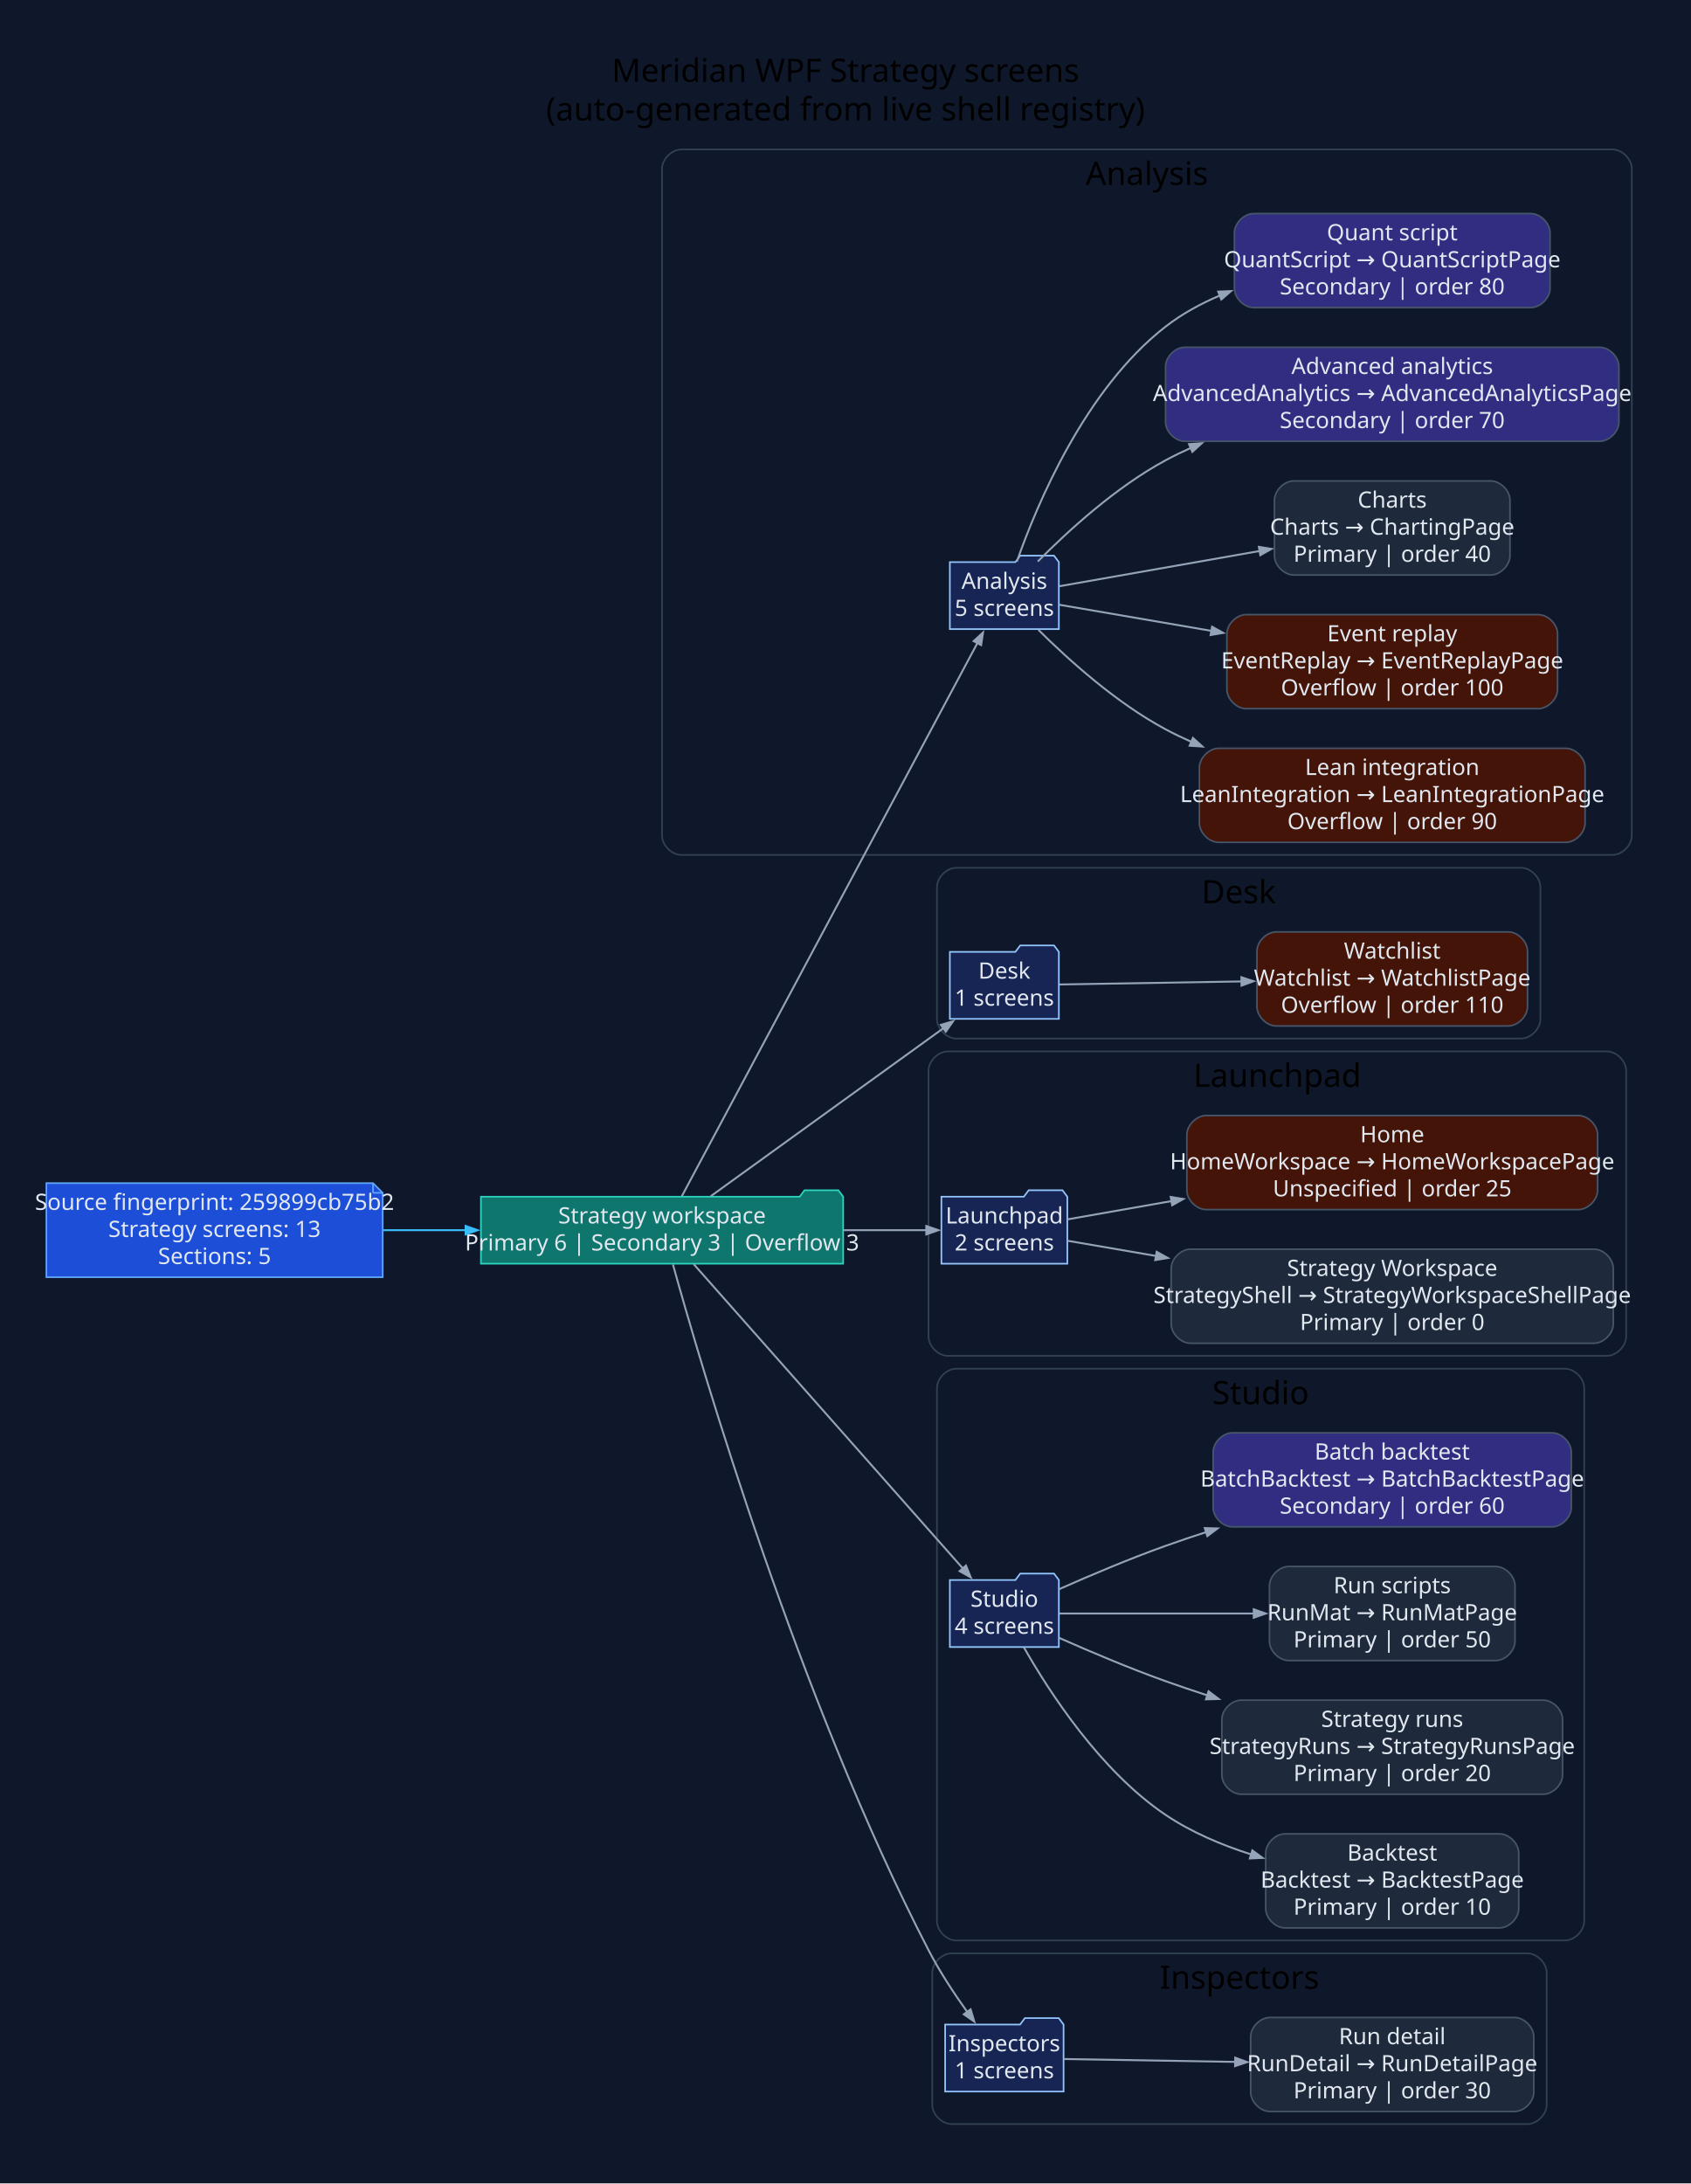
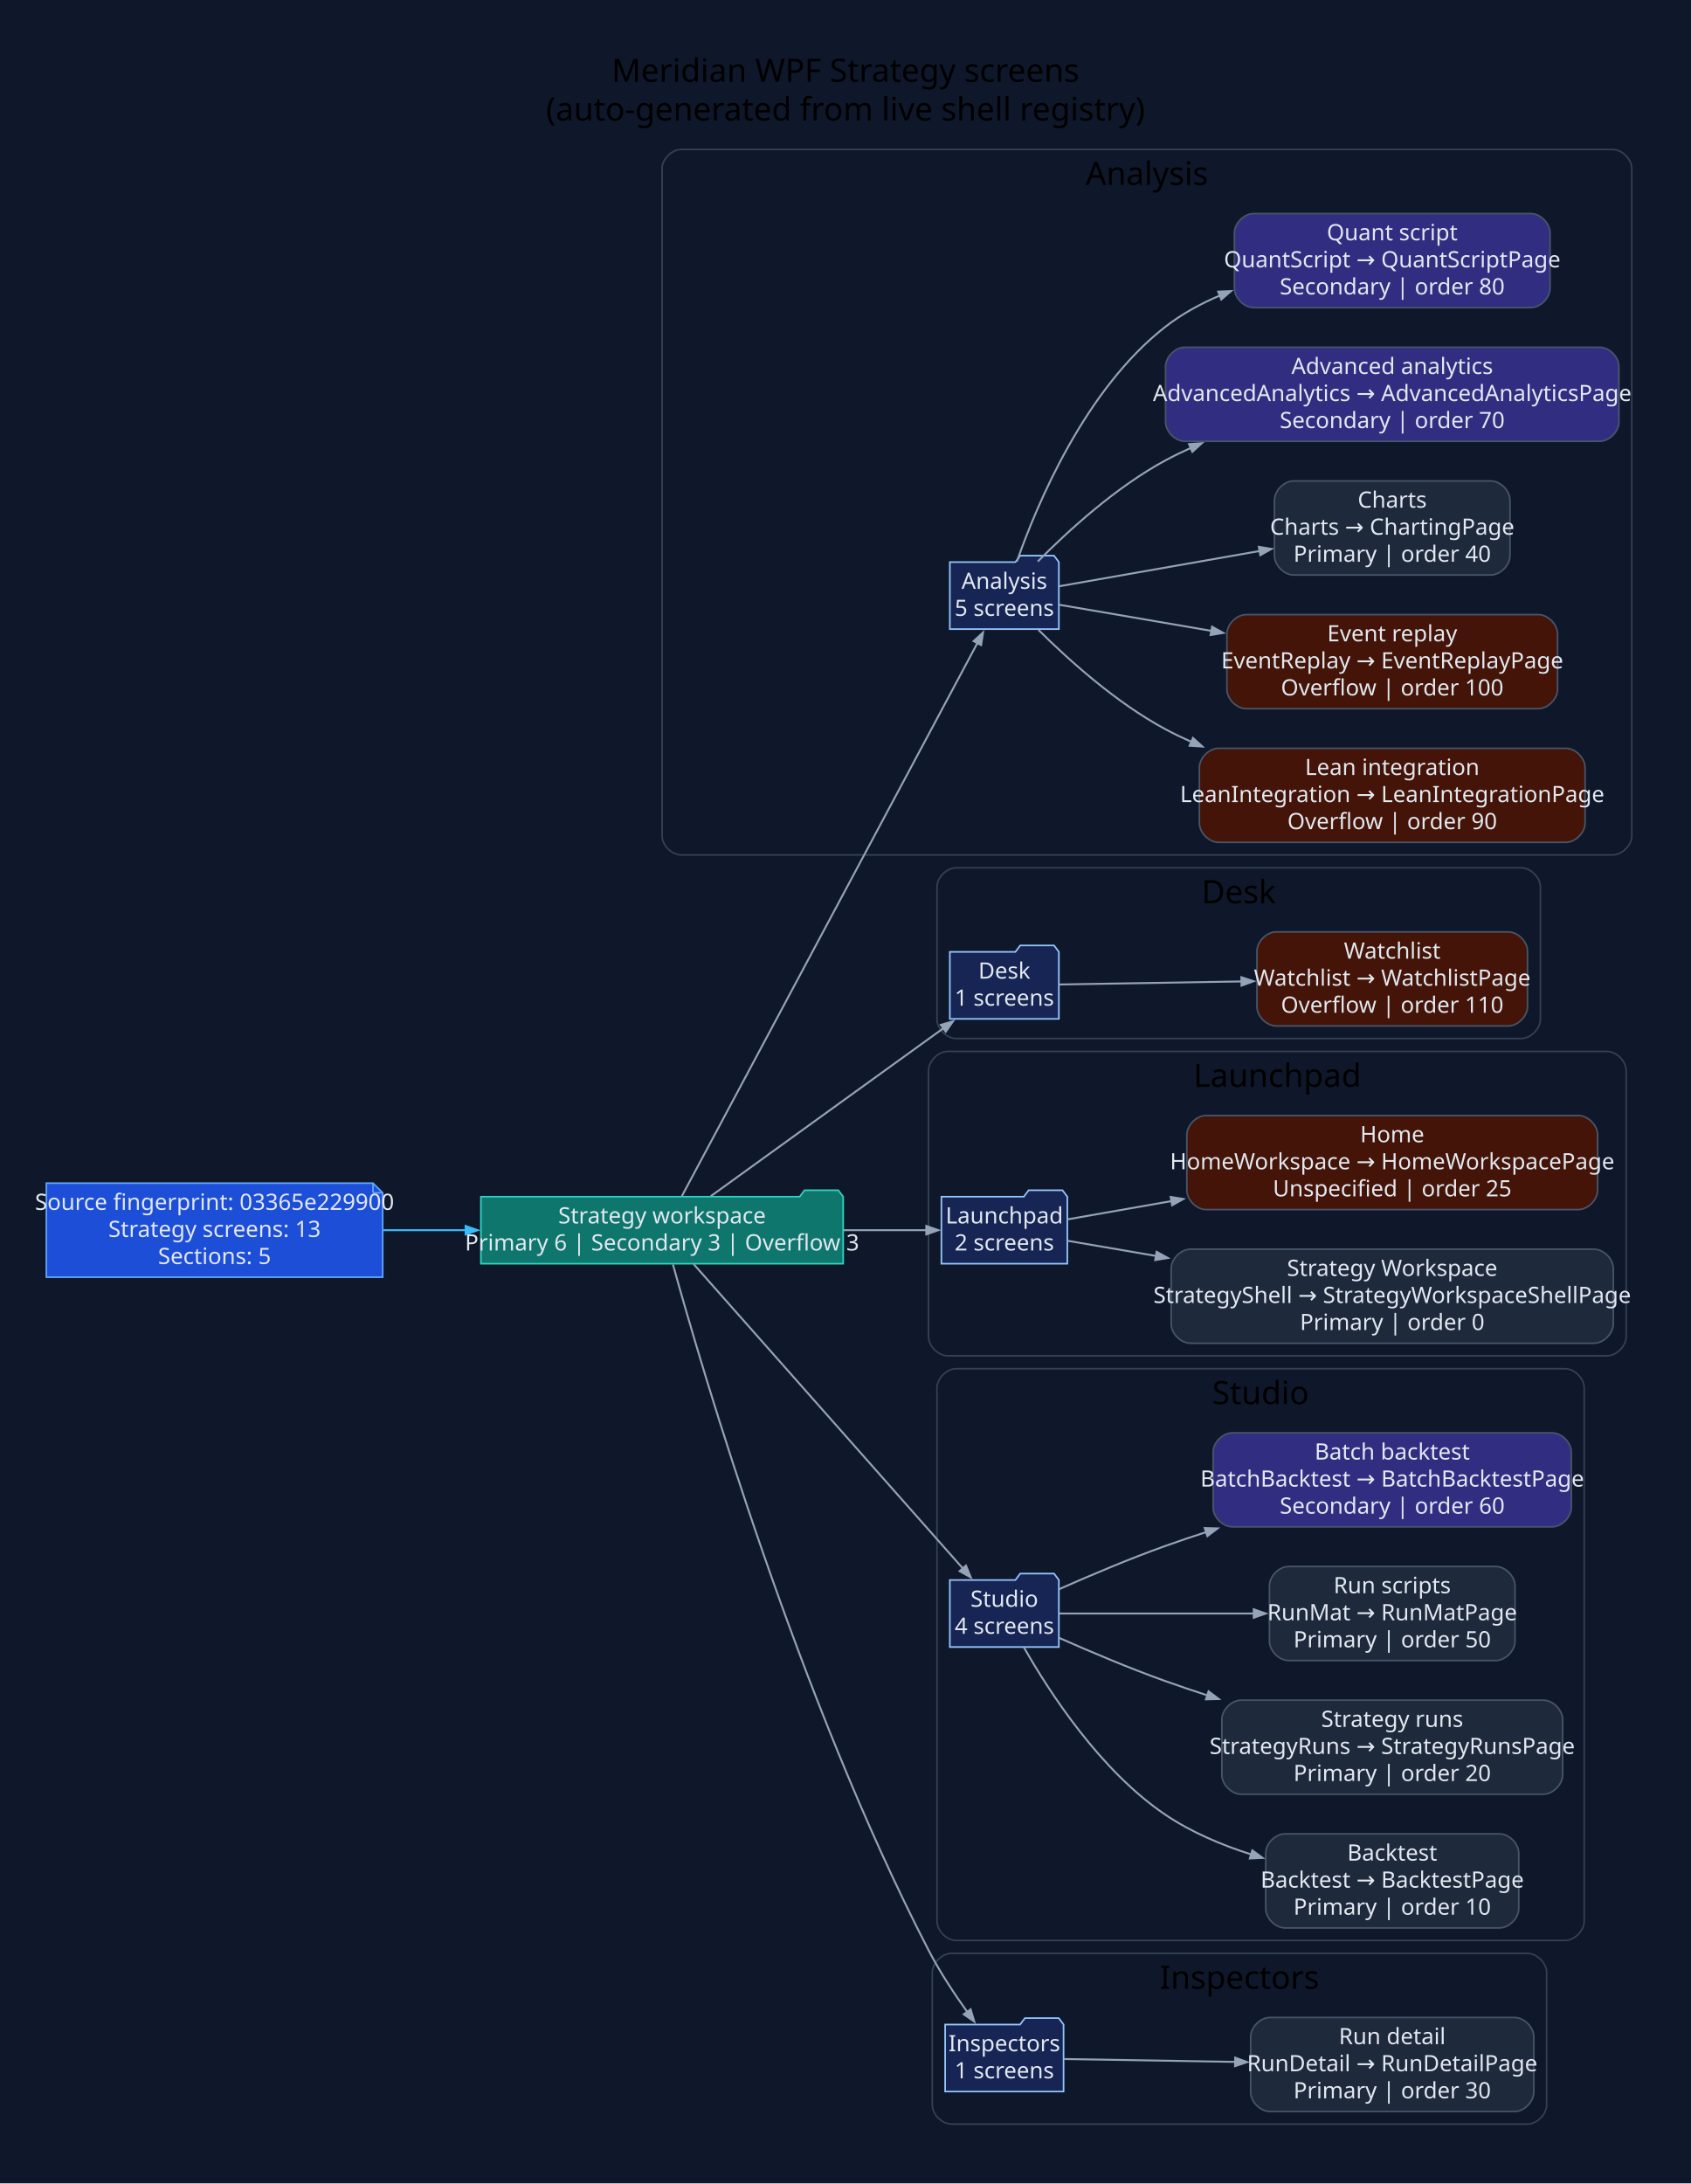
<svg xmlns="http://www.w3.org/2000/svg" width="1050pt" height="1356pt" viewBox="0.00 0.00 1050.00 1356.00">
  <g id="graph0" class="graph" transform="scale(1 1) rotate(0) translate(28.8 1326.8)">
    <polygon fill="#0f172a" stroke="none" points="-28.8,28.8 -28.8,-1326.8 1021.32,-1326.8 1021.32,28.8 -28.8,28.8" />
    <text xml:space="preserve" text-anchor="middle" x="496.26" y="-1276" font-family="Segoe UI" font-size="20.00">Meridian WPF Strategy screens</text>
    <text xml:space="preserve" text-anchor="middle" x="496.26" y="-1252" font-family="Segoe UI" font-size="20.00">(auto-generated from live shell registry)</text>
    <g id="clust1" class="cluster">
      <path fill="#0f172a" stroke="#334155" d="M394.32,-796C394.32,-796 972.52,-796 972.52,-796 978.52,-796 984.52,-802 984.52,-808 984.52,-808 984.52,-1222 984.52,-1222 984.52,-1228 978.52,-1234 972.52,-1234 972.52,-1234 394.32,-1234 394.32,-1234 388.32,-1234 382.32,-1228 382.32,-1222 382.32,-1222 382.32,-808 382.32,-808 382.32,-802 388.32,-796 394.32,-796" />
      <text xml:space="preserve" text-anchor="middle" x="683.42" y="-1212" font-family="Segoe UI" font-size="20.00">Analysis</text>
    </g>
    <g id="clust2" class="cluster">
      <path fill="#0f172a" stroke="#334155" d="M565.04,-682C565.04,-682 915.76,-682 915.76,-682 921.76,-682 927.76,-688 927.76,-694 927.76,-694 927.76,-776 927.76,-776 927.76,-782 921.76,-788 915.76,-788 915.76,-788 565.04,-788 565.04,-788 559.04,-788 553.04,-782 553.04,-776 553.04,-776 553.04,-694 553.04,-694 553.04,-688 559.04,-682 565.04,-682" />
      <text xml:space="preserve" text-anchor="middle" x="740.4" y="-766" font-family="Segoe UI" font-size="20.00">Desk</text>
    </g>
    <g id="clust3" class="cluster">
      <path fill="#0f172a" stroke="#334155" d="M559.8,-485C559.8,-485 969.03,-485 969.03,-485 975.03,-485 981.03,-491 981.03,-497 981.03,-497 981.03,-662 981.03,-662 981.03,-668 975.03,-674 969.03,-674 969.03,-674 559.8,-674 559.8,-674 553.8,-674 547.8,-668 547.8,-662 547.8,-662 547.8,-497 547.8,-497 547.8,-491 553.8,-485 559.8,-485" />
      <text xml:space="preserve" text-anchor="middle" x="764.41" y="-652" font-family="Segoe UI" font-size="20.00">Launchpad</text>
    </g>
    <g id="clust4" class="cluster">
      <path fill="#0f172a" stroke="#334155" d="M565.04,-122C565.04,-122 942.97,-122 942.97,-122 948.97,-122 954.97,-128 954.97,-134 954.97,-134 954.97,-465 954.97,-465 954.97,-471 948.97,-477 942.97,-477 942.97,-477 565.04,-477 565.04,-477 559.04,-477 553.04,-471 553.04,-465 553.04,-465 553.04,-134 553.04,-134 553.04,-128 559.04,-122 565.04,-122" />
      <text xml:space="preserve" text-anchor="middle" x="754.01" y="-455" font-family="Segoe UI" font-size="20.00">Studio</text>
    </g>
    <g id="clust5" class="cluster">
      <path fill="#0f172a" stroke="#334155" d="M562.12,-8C562.12,-8 919.66,-8 919.66,-8 925.66,-8 931.66,-14 931.66,-20 931.66,-20 931.66,-102 931.66,-102 931.66,-108 925.66,-114 919.66,-114 919.66,-114 562.12,-114 562.12,-114 556.12,-114 550.12,-108 550.12,-102 550.12,-102 550.12,-20 550.12,-20 550.12,-14 556.12,-8 562.12,-8" />
      <text xml:space="preserve" text-anchor="middle" x="740.89" y="-92" font-family="Segoe UI" font-size="20.00">Inspectors</text>
    </g>
    <g id="node1" class="node">
      <polygon fill="#1d4ed8" stroke="#60a5fa" points="202.85,-592.2 0,-592.2 0,-533.8 208.85,-533.8 208.85,-586.2 202.85,-592.2" />
      <polyline fill="none" stroke="#60a5fa" points="202.85,-592.2 202.85,-586.2" />
      <polyline fill="none" stroke="#60a5fa" points="208.85,-586.2 202.85,-586.2" />
-       <text xml:space="preserve" text-anchor="middle" x="104.42" y="-575.6" font-family="Segoe UI" font-size="14.00" fill="#e2e8f0">Source fingerprint: 259899cb75b2</text>
+       <text xml:space="preserve" text-anchor="middle" x="104.42" y="-575.6" font-family="Segoe UI" font-size="14.00" fill="#e2e8f0">Source fingerprint: 03365e229900</text>
      <text xml:space="preserve" text-anchor="middle" x="104.42" y="-558.8" font-family="Segoe UI" font-size="14.00" fill="#e2e8f0">Strategy screens: 13</text>
      <text xml:space="preserve" text-anchor="middle" x="104.42" y="-542" font-family="Segoe UI" font-size="14.00" fill="#e2e8f0">Sections: 5</text>
    </g>
    <g id="node2" class="node">
      <polygon fill="#0f766e" stroke="#2dd4bf" points="494.8,-583.8 491.8,-587.8 470.8,-587.8 467.8,-583.8 269.85,-583.8 269.85,-542.2 494.8,-542.2 494.8,-583.8" />
      <text xml:space="preserve" text-anchor="middle" x="382.32" y="-567.2" font-family="Segoe UI" font-size="14.00" fill="#e2e8f0">Strategy workspace</text>
      <text xml:space="preserve" text-anchor="middle" x="382.32" y="-550.4" font-family="Segoe UI" font-size="14.00" fill="#e2e8f0">Primary 6 | Secondary 3 | Overflow 3</text>
    </g>
    <g id="edge1" class="edge">
      <path fill="none" stroke="#38bdf8" stroke-width="1.2" d="M209.34,-563C226.12,-563 243.61,-563 260.75,-563" />
      <polygon fill="#38bdf8" stroke="#38bdf8" stroke-width="1.2" points="260.35,-565.63 267.85,-563 260.35,-560.38 260.35,-565.63" />
    </g>
    <g id="node3" class="node">
      <polygon fill="#172554" stroke="#93c5fd" points="628.74,-977.8 625.74,-981.8 604.74,-981.8 601.74,-977.8 561.04,-977.8 561.04,-936.2 628.74,-936.2 628.74,-977.8" />
      <text xml:space="preserve" text-anchor="middle" x="594.89" y="-961.2" font-family="Segoe UI" font-size="14.00" fill="#e2e8f0">Analysis</text>
      <text xml:space="preserve" text-anchor="middle" x="594.89" y="-944.4" font-family="Segoe UI" font-size="14.00" fill="#e2e8f0">5 screens</text>
    </g>
    <g id="edge2" class="edge">
      <path fill="none" stroke="#94a3b8" stroke-width="1.2" d="M394.64,-584.18C429.92,-650.19 537.91,-852.25 578.37,-927.95" />
      <polygon fill="#94a3b8" stroke="#94a3b8" stroke-width="1.2" points="575.81,-928.73 581.66,-934.11 580.44,-926.26 575.81,-928.73" />
    </g>
    <g id="node9" class="node">
      <polygon fill="#172554" stroke="#93c5fd" points="628.74,-735.8 625.74,-739.8 604.74,-739.8 601.74,-735.8 561.04,-735.8 561.04,-694.2 628.74,-694.2 628.74,-735.8" />
      <text xml:space="preserve" text-anchor="middle" x="594.89" y="-719.2" font-family="Segoe UI" font-size="14.00" fill="#e2e8f0">Desk</text>
      <text xml:space="preserve" text-anchor="middle" x="594.89" y="-702.4" font-family="Segoe UI" font-size="14.00" fill="#e2e8f0">1 screens</text>
    </g>
    <g id="edge8" class="edge">
      <path fill="none" stroke="#94a3b8" stroke-width="1.2" d="M412.6,-584.13C450.37,-611.4 516.07,-658.83 557.15,-688.48" />
      <polygon fill="#94a3b8" stroke="#94a3b8" stroke-width="1.2" points="555.43,-690.48 563.05,-692.74 558.51,-686.22 555.43,-690.48" />
    </g>
    <g id="node11" class="node">
      <polygon fill="#172554" stroke="#93c5fd" points="633.99,-583.8 630.99,-587.8 609.99,-587.8 606.99,-583.8 555.8,-583.8 555.8,-542.2 633.99,-542.2 633.99,-583.8" />
      <text xml:space="preserve" text-anchor="middle" x="594.89" y="-567.2" font-family="Segoe UI" font-size="14.00" fill="#e2e8f0">Launchpad</text>
      <text xml:space="preserve" text-anchor="middle" x="594.89" y="-550.4" font-family="Segoe UI" font-size="14.00" fill="#e2e8f0">2 screens</text>
    </g>
    <g id="edge10" class="edge">
      <path fill="none" stroke="#94a3b8" stroke-width="1.2" d="M495.08,-563C513.18,-563 531.02,-563 546.45,-563" />
      <polygon fill="#94a3b8" stroke="#94a3b8" stroke-width="1.2" points="546.42,-565.63 553.92,-563 546.42,-560.38 546.42,-565.63" />
    </g>
    <g id="node14" class="node">
      <polygon fill="#172554" stroke="#93c5fd" points="628.74,-345.8 625.74,-349.8 604.74,-349.8 601.74,-345.8 561.04,-345.8 561.04,-304.2 628.74,-304.2 628.74,-345.8" />
      <text xml:space="preserve" text-anchor="middle" x="594.89" y="-329.2" font-family="Segoe UI" font-size="14.00" fill="#e2e8f0">Studio</text>
      <text xml:space="preserve" text-anchor="middle" x="594.89" y="-312.4" font-family="Segoe UI" font-size="14.00" fill="#e2e8f0">4 screens</text>
    </g>
    <g id="edge13" class="edge">
      <path fill="none" stroke="#94a3b8" stroke-width="1.2" d="M402.01,-541.88C440.1,-498.83 526.69,-400.96 569.29,-352.8" />
      <polygon fill="#94a3b8" stroke="#94a3b8" stroke-width="1.2" points="571.04,-354.79 574.04,-347.43 567.11,-351.31 571.04,-354.79" />
    </g>
    <g id="node19" class="node">
      <polygon fill="#172554" stroke="#93c5fd" points="631.66,-69.8 628.66,-73.8 607.66,-73.8 604.66,-69.8 558.12,-69.8 558.12,-28.2 631.66,-28.2 631.66,-69.8" />
      <text xml:space="preserve" text-anchor="middle" x="594.89" y="-53.2" font-family="Segoe UI" font-size="14.00" fill="#e2e8f0">Inspectors</text>
      <text xml:space="preserve" text-anchor="middle" x="594.89" y="-36.4" font-family="Segoe UI" font-size="14.00" fill="#e2e8f0">1 screens</text>
    </g>
    <g id="edge18" class="edge">
      <path fill="none" stroke="#94a3b8" stroke-width="1.2" d="M389.09,-541.72C407.3,-476.07 467.22,-271.69 547.8,-116 554.66,-102.73 563.73,-88.98 572,-77.42" />
      <polygon fill="#94a3b8" stroke="#94a3b8" stroke-width="1.2" points="573.93,-79.24 576.23,-71.63 569.69,-76.15 573.93,-79.24" />
    </g>
    <g id="node4" class="node">
      <path fill="#431407" stroke="#475569" d="M943.51,-862.2C943.51,-862.2 728,-862.2 728,-862.2 722,-862.2 716,-856.2 716,-850.2 716,-850.2 716,-815.8 716,-815.8 716,-809.8 722,-803.8 728,-803.8 728,-803.8 943.51,-803.8 943.51,-803.8 949.51,-803.8 955.51,-809.8 955.51,-815.8 955.51,-815.8 955.51,-850.2 955.51,-850.2 955.51,-856.2 949.51,-862.2 943.51,-862.2" />
      <text xml:space="preserve" text-anchor="middle" x="835.75" y="-845.6" font-family="Segoe UI" font-size="14.00" fill="#e2e8f0">Lean integration</text>
      <text xml:space="preserve" text-anchor="middle" x="835.75" y="-828.8" font-family="Segoe UI" font-size="14.00" fill="#e2e8f0">LeanIntegration → LeanIntegrationPage</text>
      <text xml:space="preserve" text-anchor="middle" x="835.75" y="-812" font-family="Segoe UI" font-size="14.00" fill="#e2e8f0">Overflow | order 90</text>
    </g>
    <g id="edge3" class="edge">
      <path fill="none" stroke="#94a3b8" stroke-width="1.2" d="M616.04,-935.74C634.85,-917.03 664.52,-890.3 694.99,-874 700.23,-871.19 705.69,-868.56 711.28,-866.08" />
      <polygon fill="#94a3b8" stroke="#94a3b8" stroke-width="1.2" points="712.01,-868.63 717.89,-863.28 709.96,-863.8 712.01,-868.63" />
    </g>
    <g id="node5" class="node">
      <path fill="#431407" stroke="#475569" d="M926.42,-945.2C926.42,-945.2 745.09,-945.2 745.09,-945.2 739.09,-945.2 733.09,-939.2 733.09,-933.2 733.09,-933.2 733.09,-898.8 733.09,-898.8 733.09,-892.8 739.09,-886.8 745.09,-886.8 745.09,-886.8 926.42,-886.8 926.42,-886.8 932.42,-886.8 938.42,-892.8 938.42,-898.8 938.42,-898.8 938.42,-933.2 938.42,-933.2 938.42,-939.2 932.42,-945.2 926.42,-945.2" />
      <text xml:space="preserve" text-anchor="middle" x="835.75" y="-928.6" font-family="Segoe UI" font-size="14.00" fill="#e2e8f0">Event replay</text>
      <text xml:space="preserve" text-anchor="middle" x="835.75" y="-911.8" font-family="Segoe UI" font-size="14.00" fill="#e2e8f0">EventReplay → EventReplayPage</text>
      <text xml:space="preserve" text-anchor="middle" x="835.75" y="-895" font-family="Segoe UI" font-size="14.00" fill="#e2e8f0">Overflow | order 100</text>
    </g>
    <g id="edge4" class="edge">
      <path fill="none" stroke="#94a3b8" stroke-width="1.2" d="M629.11,-951.3C653.82,-947.06 689.07,-941.01 723.43,-935.11" />
      <polygon fill="#94a3b8" stroke="#94a3b8" stroke-width="1.2" points="723.87,-937.7 730.82,-933.84 722.98,-932.52 723.87,-937.7" />
    </g>
    <g id="node6" class="node">
      <path fill="#1e293b" stroke="#475569" d="M896.88,-1028.2C896.88,-1028.2 774.62,-1028.2 774.62,-1028.2 768.62,-1028.2 762.62,-1022.2 762.62,-1016.2 762.62,-1016.2 762.62,-981.8 762.62,-981.8 762.62,-975.8 768.62,-969.8 774.62,-969.8 774.62,-969.8 896.88,-969.8 896.88,-969.8 902.88,-969.8 908.88,-975.8 908.88,-981.8 908.88,-981.8 908.88,-1016.2 908.88,-1016.2 908.88,-1022.2 902.88,-1028.2 896.88,-1028.2" />
      <text xml:space="preserve" text-anchor="middle" x="835.75" y="-1011.6" font-family="Segoe UI" font-size="14.00" fill="#e2e8f0">Charts</text>
      <text xml:space="preserve" text-anchor="middle" x="835.75" y="-994.8" font-family="Segoe UI" font-size="14.00" fill="#e2e8f0">Charts → ChartingPage</text>
      <text xml:space="preserve" text-anchor="middle" x="835.75" y="-978" font-family="Segoe UI" font-size="14.00" fill="#e2e8f0">Primary | order 40</text>
    </g>
    <g id="edge5" class="edge">
      <path fill="none" stroke="#94a3b8" stroke-width="1.2" d="M629.11,-962.84C661.18,-968.48 711.01,-977.24 753.59,-984.73" />
      <polygon fill="#94a3b8" stroke="#94a3b8" stroke-width="1.2" points="752.93,-987.28 760.77,-985.99 753.84,-982.11 752.93,-987.28" />
    </g>
    <g id="node7" class="node">
      <path fill="#312e81" stroke="#475569" d="M964.52,-1111.2C964.52,-1111.2 706.99,-1111.2 706.99,-1111.2 700.99,-1111.2 694.99,-1105.2 694.99,-1099.2 694.99,-1099.2 694.99,-1064.8 694.99,-1064.8 694.99,-1058.8 700.99,-1052.8 706.99,-1052.8 706.99,-1052.8 964.52,-1052.8 964.52,-1052.8 970.52,-1052.8 976.52,-1058.8 976.52,-1064.8 976.52,-1064.8 976.52,-1099.2 976.52,-1099.2 976.52,-1105.2 970.52,-1111.2 964.52,-1111.2" />
      <text xml:space="preserve" text-anchor="middle" x="835.75" y="-1094.6" font-family="Segoe UI" font-size="14.00" fill="#e2e8f0">Advanced analytics</text>
      <text xml:space="preserve" text-anchor="middle" x="835.75" y="-1077.8" font-family="Segoe UI" font-size="14.00" fill="#e2e8f0">AdvancedAnalytics → AdvancedAnalyticsPage</text>
      <text xml:space="preserve" text-anchor="middle" x="835.75" y="-1061" font-family="Segoe UI" font-size="14.00" fill="#e2e8f0">Secondary | order 70</text>
    </g>
    <g id="edge6" class="edge">
      <path fill="none" stroke="#94a3b8" stroke-width="1.2" d="M615.63,-978.16C634.38,-997.12 664.21,-1024.42 694.99,-1041 700.03,-1043.72 705.27,-1046.27 710.64,-1048.68" />
      <polygon fill="#94a3b8" stroke="#94a3b8" stroke-width="1.2" points="709.57,-1051.07 717.5,-1051.61 711.64,-1046.25 709.57,-1051.07" />
    </g>
    <g id="node8" class="node">
      <path fill="#312e81" stroke="#475569" d="M921.77,-1194.2C921.77,-1194.2 749.74,-1194.2 749.74,-1194.2 743.74,-1194.2 737.74,-1188.2 737.74,-1182.2 737.74,-1182.2 737.74,-1147.8 737.74,-1147.8 737.74,-1141.8 743.74,-1135.8 749.74,-1135.8 749.74,-1135.8 921.77,-1135.8 921.77,-1135.8 927.77,-1135.8 933.77,-1141.8 933.77,-1147.8 933.77,-1147.8 933.77,-1182.2 933.77,-1182.2 933.77,-1188.2 927.77,-1194.2 921.77,-1194.2" />
      <text xml:space="preserve" text-anchor="middle" x="835.75" y="-1177.6" font-family="Segoe UI" font-size="14.00" fill="#e2e8f0">Quant script</text>
      <text xml:space="preserve" text-anchor="middle" x="835.75" y="-1160.8" font-family="Segoe UI" font-size="14.00" fill="#e2e8f0">QuantScript → QuantScriptPage</text>
      <text xml:space="preserve" text-anchor="middle" x="835.75" y="-1144" font-family="Segoe UI" font-size="14.00" fill="#e2e8f0">Secondary | order 80</text>
    </g>
    <g id="edge7" class="edge">
      <path fill="none" stroke="#94a3b8" stroke-width="1.2" d="M602.66,-978.14C615.11,-1013.67 645.06,-1085.23 694.99,-1124 705.13,-1131.88 716.75,-1138.24 728.86,-1143.38" />
      <polygon fill="#94a3b8" stroke="#94a3b8" stroke-width="1.2" points="727.68,-1145.74 735.62,-1146.08 729.63,-1140.86 727.68,-1145.74" />
    </g>
    <g id="node10" class="node">
      <path fill="#431407" stroke="#475569" d="M907.76,-748.2C907.76,-748.2 763.75,-748.2 763.75,-748.2 757.75,-748.2 751.75,-742.2 751.75,-736.2 751.75,-736.2 751.75,-701.8 751.75,-701.8 751.75,-695.8 757.75,-689.8 763.75,-689.8 763.75,-689.8 907.76,-689.8 907.76,-689.8 913.76,-689.8 919.76,-695.8 919.76,-701.8 919.76,-701.8 919.76,-736.2 919.76,-736.2 919.76,-742.2 913.76,-748.2 907.76,-748.2" />
      <text xml:space="preserve" text-anchor="middle" x="835.75" y="-731.6" font-family="Segoe UI" font-size="14.00" fill="#e2e8f0">Watchlist</text>
      <text xml:space="preserve" text-anchor="middle" x="835.75" y="-714.8" font-family="Segoe UI" font-size="14.00" fill="#e2e8f0">Watchlist → WatchlistPage</text>
      <text xml:space="preserve" text-anchor="middle" x="835.75" y="-698" font-family="Segoe UI" font-size="14.00" fill="#e2e8f0">Overflow | order 110</text>
    </g>
    <g id="edge9" class="edge">
      <path fill="none" stroke="#94a3b8" stroke-width="1.2" d="M629.11,-715.56C658.36,-716.05 702.4,-716.78 742.22,-717.45" />
      <polygon fill="#94a3b8" stroke="#94a3b8" stroke-width="1.2" points="742.08,-720.07 749.63,-717.57 742.17,-714.82 742.08,-720.07" />
    </g>
    <g id="node12" class="node">
      <path fill="#1e293b" stroke="#475569" d="M961.03,-551.2C961.03,-551.2 710.48,-551.2 710.48,-551.2 704.48,-551.2 698.48,-545.2 698.48,-539.2 698.48,-539.2 698.48,-504.8 698.48,-504.8 698.48,-498.8 704.48,-492.8 710.48,-492.8 710.48,-492.8 961.03,-492.8 961.03,-492.8 967.03,-492.8 973.03,-498.8 973.03,-504.8 973.03,-504.8 973.03,-539.2 973.03,-539.2 973.03,-545.2 967.03,-551.2 961.03,-551.2" />
      <text xml:space="preserve" text-anchor="middle" x="835.75" y="-534.6" font-family="Segoe UI" font-size="14.00" fill="#e2e8f0">Strategy Workspace</text>
      <text xml:space="preserve" text-anchor="middle" x="835.75" y="-517.8" font-family="Segoe UI" font-size="14.00" fill="#e2e8f0">StrategyShell → StrategyWorkspaceShellPage</text>
      <text xml:space="preserve" text-anchor="middle" x="835.75" y="-501" font-family="Segoe UI" font-size="14.00" fill="#e2e8f0">Primary | order 0</text>
    </g>
    <g id="edge11" class="edge">
      <path fill="none" stroke="#94a3b8" stroke-width="1.2" d="M634.27,-556.41C649.89,-553.73 669.02,-550.45 689.19,-546.99" />
      <polygon fill="#94a3b8" stroke="#94a3b8" stroke-width="1.2" points="689.47,-549.6 696.42,-545.74 688.58,-544.43 689.47,-549.6" />
    </g>
    <g id="node13" class="node">
      <path fill="#431407" stroke="#475569" d="M951.29,-634.2C951.29,-634.2 720.22,-634.2 720.22,-634.2 714.22,-634.2 708.22,-628.2 708.22,-622.2 708.22,-622.2 708.22,-587.8 708.22,-587.8 708.22,-581.8 714.22,-575.8 720.22,-575.8 720.22,-575.8 951.29,-575.8 951.29,-575.8 957.29,-575.8 963.29,-581.8 963.29,-587.8 963.29,-587.8 963.29,-622.2 963.29,-622.2 963.29,-628.2 957.29,-634.2 951.29,-634.2" />
      <text xml:space="preserve" text-anchor="middle" x="835.75" y="-617.6" font-family="Segoe UI" font-size="14.00" fill="#e2e8f0">Home</text>
      <text xml:space="preserve" text-anchor="middle" x="835.75" y="-600.8" font-family="Segoe UI" font-size="14.00" fill="#e2e8f0">HomeWorkspace → HomeWorkspacePage</text>
      <text xml:space="preserve" text-anchor="middle" x="835.75" y="-584" font-family="Segoe UI" font-size="14.00" fill="#e2e8f0">Unspecified | order 25</text>
    </g>
    <g id="edge12" class="edge">
      <path fill="none" stroke="#94a3b8" stroke-width="1.2" d="M634.27,-569.75C652.34,-572.92 675.09,-576.93 698.73,-581.08" />
      <polygon fill="#94a3b8" stroke="#94a3b8" stroke-width="1.2" points="698.19,-583.65 706.03,-582.37 699.1,-578.48 698.19,-583.65" />
    </g>
    <g id="node15" class="node">
      <path fill="#1e293b" stroke="#475569" d="M902.32,-188.2C902.32,-188.2 769.19,-188.2 769.19,-188.2 763.19,-188.2 757.19,-182.2 757.19,-176.2 757.19,-176.2 757.19,-141.8 757.19,-141.8 757.19,-135.8 763.19,-129.8 769.19,-129.8 769.19,-129.8 902.32,-129.8 902.32,-129.8 908.32,-129.8 914.32,-135.8 914.32,-141.8 914.32,-141.8 914.32,-176.2 914.32,-176.2 914.32,-182.2 908.32,-188.2 902.32,-188.2" />
      <text xml:space="preserve" text-anchor="middle" x="835.75" y="-171.6" font-family="Segoe UI" font-size="14.00" fill="#e2e8f0">Backtest</text>
      <text xml:space="preserve" text-anchor="middle" x="835.75" y="-154.8" font-family="Segoe UI" font-size="14.00" fill="#e2e8f0">Backtest → BacktestPage</text>
      <text xml:space="preserve" text-anchor="middle" x="835.75" y="-138" font-family="Segoe UI" font-size="14.00" fill="#e2e8f0">Primary | order 10</text>
    </g>
    <g id="edge14" class="edge">
      <path fill="none" stroke="#94a3b8" stroke-width="1.2" d="M607.03,-303.99C622.89,-276.1 654.57,-227.24 694.99,-200 710.92,-189.27 729.7,-181.29 748.25,-175.39" />
      <polygon fill="#94a3b8" stroke="#94a3b8" stroke-width="1.2" points="748.87,-177.94 755.28,-173.26 747.35,-172.91 748.87,-177.94" />
    </g>
    <g id="node16" class="node">
      <path fill="#1e293b" stroke="#475569" d="M929.55,-271.2C929.55,-271.2 741.96,-271.2 741.96,-271.2 735.96,-271.2 729.96,-265.2 729.96,-259.2 729.96,-259.2 729.96,-224.8 729.96,-224.8 729.96,-218.8 735.96,-212.8 741.96,-212.8 741.96,-212.8 929.55,-212.8 929.55,-212.8 935.55,-212.8 941.55,-218.8 941.55,-224.8 941.55,-224.8 941.55,-259.2 941.55,-259.2 941.55,-265.2 935.55,-271.2 929.55,-271.2" />
      <text xml:space="preserve" text-anchor="middle" x="835.75" y="-254.6" font-family="Segoe UI" font-size="14.00" fill="#e2e8f0">Strategy runs</text>
      <text xml:space="preserve" text-anchor="middle" x="835.75" y="-237.8" font-family="Segoe UI" font-size="14.00" fill="#e2e8f0">StrategyRuns → StrategyRunsPage</text>
      <text xml:space="preserve" text-anchor="middle" x="835.75" y="-221" font-family="Segoe UI" font-size="14.00" fill="#e2e8f0">Primary | order 20</text>
    </g>
    <g id="edge15" class="edge">
      <path fill="none" stroke="#94a3b8" stroke-width="1.2" d="M629,-309.84C648.08,-301.38 672.64,-290.98 694.99,-283 703.38,-280 712.12,-277.05 720.93,-274.19" />
      <polygon fill="#94a3b8" stroke="#94a3b8" stroke-width="1.2" points="721.7,-276.7 728.04,-271.92 720.1,-271.7 721.7,-276.7" />
    </g>
    <g id="node17" class="node">
      <path fill="#1e293b" stroke="#475569" d="M900,-354.2C900,-354.2 771.51,-354.2 771.51,-354.2 765.51,-354.2 759.51,-348.2 759.51,-342.2 759.51,-342.2 759.51,-307.8 759.51,-307.8 759.51,-301.8 765.51,-295.8 771.51,-295.8 771.51,-295.8 900,-295.8 900,-295.8 906,-295.8 912,-301.8 912,-307.8 912,-307.8 912,-342.2 912,-342.2 912,-348.2 906,-354.2 900,-354.2" />
      <text xml:space="preserve" text-anchor="middle" x="835.75" y="-337.6" font-family="Segoe UI" font-size="14.00" fill="#e2e8f0">Run scripts</text>
      <text xml:space="preserve" text-anchor="middle" x="835.75" y="-320.8" font-family="Segoe UI" font-size="14.00" fill="#e2e8f0">RunMat → RunMatPage</text>
      <text xml:space="preserve" text-anchor="middle" x="835.75" y="-304" font-family="Segoe UI" font-size="14.00" fill="#e2e8f0">Primary | order 50</text>
    </g>
    <g id="edge16" class="edge">
      <path fill="none" stroke="#94a3b8" stroke-width="1.2" d="M629.11,-325C660.28,-325 708.22,-325 749.98,-325" />
      <polygon fill="#94a3b8" stroke="#94a3b8" stroke-width="1.2" points="749.75,-327.63 757.25,-325 749.75,-322.38 749.75,-327.63" />
    </g>
    <g id="node18" class="node">
      <path fill="#312e81" stroke="#475569" d="M934.97,-437.2C934.97,-437.2 736.53,-437.2 736.53,-437.2 730.53,-437.2 724.53,-431.2 724.53,-425.2 724.53,-425.2 724.53,-390.8 724.53,-390.8 724.53,-384.8 730.53,-378.8 736.53,-378.8 736.53,-378.8 934.97,-378.8 934.97,-378.8 940.97,-378.8 946.97,-384.8 946.97,-390.8 946.97,-390.8 946.97,-425.2 946.97,-425.2 946.97,-431.2 940.97,-437.2 934.97,-437.2" />
      <text xml:space="preserve" text-anchor="middle" x="835.75" y="-420.6" font-family="Segoe UI" font-size="14.00" fill="#e2e8f0">Batch backtest</text>
      <text xml:space="preserve" text-anchor="middle" x="835.75" y="-403.8" font-family="Segoe UI" font-size="14.00" fill="#e2e8f0">BatchBacktest → BatchBacktestPage</text>
      <text xml:space="preserve" text-anchor="middle" x="835.75" y="-387" font-family="Segoe UI" font-size="14.00" fill="#e2e8f0">Secondary | order 60</text>
    </g>
    <g id="edge17" class="edge">
      <path fill="none" stroke="#94a3b8" stroke-width="1.2" d="M629,-340.16C648.08,-348.62 672.64,-359.02 694.99,-367 703.2,-369.93 711.74,-372.82 720.37,-375.62" />
      <polygon fill="#94a3b8" stroke="#94a3b8" stroke-width="1.2" points="719.35,-378.05 727.29,-377.84 720.95,-373.05 719.35,-378.05" />
    </g>
    <g id="node20" class="node">
      <path fill="#1e293b" stroke="#475569" d="M911.66,-74.2C911.66,-74.2 759.85,-74.2 759.85,-74.2 753.85,-74.2 747.85,-68.2 747.85,-62.2 747.85,-62.2 747.85,-27.8 747.85,-27.8 747.85,-21.8 753.85,-15.8 759.85,-15.8 759.85,-15.8 911.66,-15.8 911.66,-15.8 917.66,-15.8 923.66,-21.8 923.66,-27.8 923.66,-27.8 923.66,-62.2 923.66,-62.2 923.66,-68.2 917.66,-74.2 911.66,-74.2" />
      <text xml:space="preserve" text-anchor="middle" x="835.75" y="-57.6" font-family="Segoe UI" font-size="14.00" fill="#e2e8f0">Run detail</text>
      <text xml:space="preserve" text-anchor="middle" x="835.75" y="-40.8" font-family="Segoe UI" font-size="14.00" fill="#e2e8f0">RunDetail → RunDetailPage</text>
      <text xml:space="preserve" text-anchor="middle" x="835.75" y="-24" font-family="Segoe UI" font-size="14.00" fill="#e2e8f0">Primary | order 30</text>
    </g>
    <g id="edge19" class="edge">
      <path fill="none" stroke="#94a3b8" stroke-width="1.2" d="M631.91,-48.4C660.2,-47.92 700.97,-47.24 738.55,-46.61" />
      <polygon fill="#94a3b8" stroke="#94a3b8" stroke-width="1.2" points="738.25,-49.24 745.7,-46.49 738.16,-43.99 738.25,-49.24" />
    </g>
  </g>
</svg>
